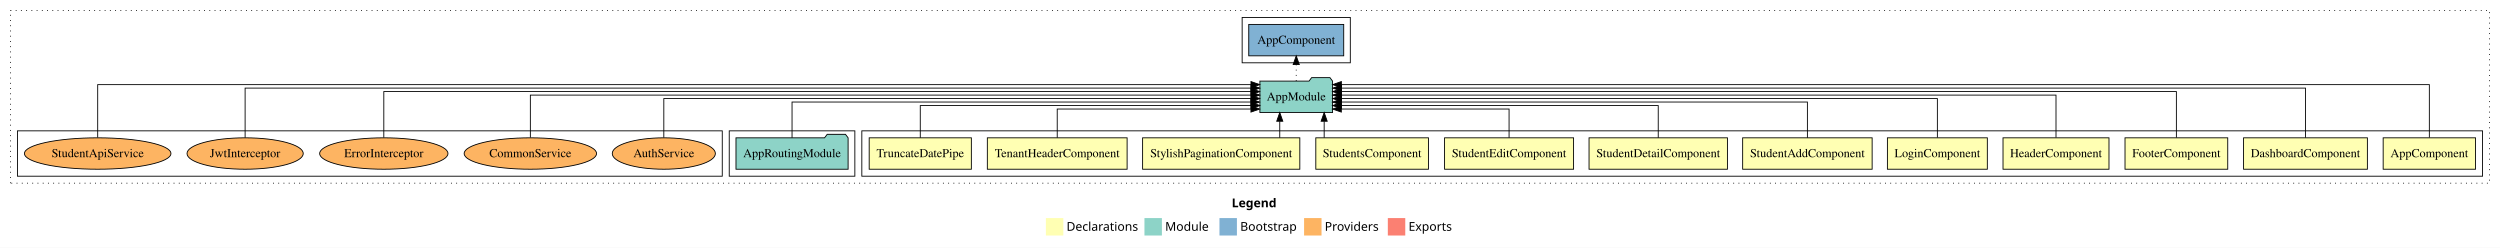
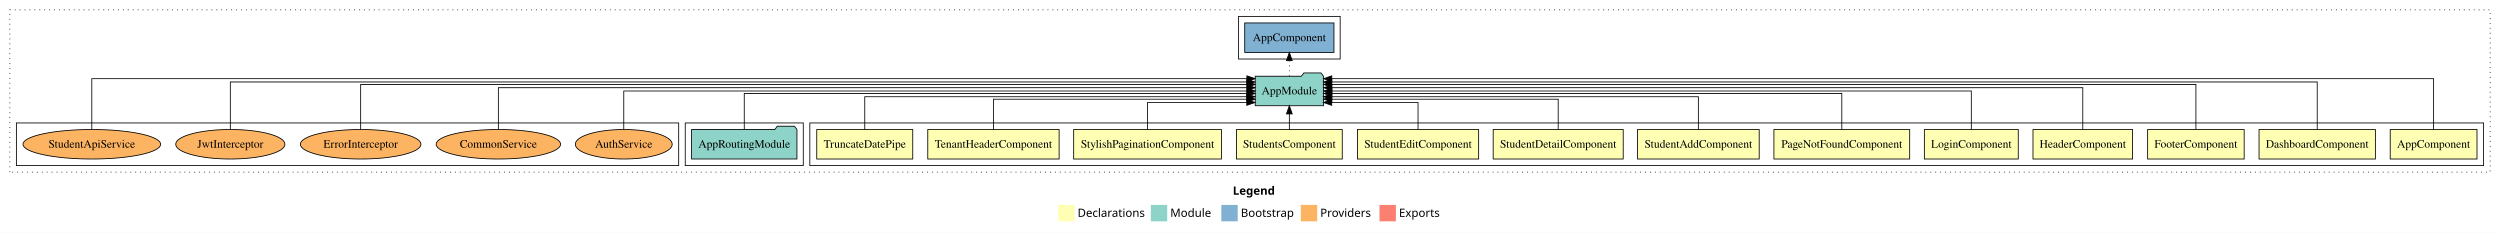
- <svg xmlns="http://www.w3.org/2000/svg" width="2866pt" height="284pt" viewBox="0.00 0.00 2866.00 284.00">
+ <svg xmlns="http://www.w3.org/2000/svg" width="3050pt" height="284pt" viewBox="0.00 0.00 3050.00 284.00">
  <g id="graph0" class="graph" transform="scale(1 1) rotate(0) translate(4 280)">
-     <polygon fill="#ffffff" stroke="transparent" points="-4,4 -4,-280 2862,-280 2862,4 -4,4" />
-     <text text-anchor="start" x="1408.009" y="-42.4" font-family="sans-serif" font-weight="bold" font-size="14.00" fill="#000000">Legend</text>
-     <polygon fill="#ffffb3" stroke="transparent" points="1195,-10 1195,-30 1215,-30 1215,-10 1195,-10" />
-     <text text-anchor="start" x="1218.629" y="-15.4" font-family="sans-serif" font-size="14.00" fill="#000000">  Declarations</text>
-     <polygon fill="#8dd3c7" stroke="transparent" points="1308,-10 1308,-30 1328,-30 1328,-10 1308,-10" />
-     <text text-anchor="start" x="1331.725" y="-15.4" font-family="sans-serif" font-size="14.00" fill="#000000">  Module</text>
-     <polygon fill="#80b1d3" stroke="transparent" points="1394,-10 1394,-30 1414,-30 1414,-10 1394,-10" />
-     <text text-anchor="start" x="1417.781" y="-15.4" font-family="sans-serif" font-size="14.00" fill="#000000">  Bootstrap</text>
-     <polygon fill="#fdb462" stroke="transparent" points="1491,-10 1491,-30 1511,-30 1511,-10 1491,-10" />
-     <text text-anchor="start" x="1514.673" y="-15.4" font-family="sans-serif" font-size="14.00" fill="#000000">  Providers</text>
-     <polygon fill="#fb8072" stroke="transparent" points="1587,-10 1587,-30 1607,-30 1607,-10 1587,-10" />
-     <text text-anchor="start" x="1610.726" y="-15.4" font-family="sans-serif" font-size="14.00" fill="#000000">  Exports</text>
+     <polygon fill="#ffffff" stroke="transparent" points="-4,4 -4,-280 3046,-280 3046,4 -4,4" />
+     <text text-anchor="start" x="1500.009" y="-42.4" font-family="sans-serif" font-weight="bold" font-size="14.00" fill="#000000">Legend</text>
+     <polygon fill="#ffffb3" stroke="transparent" points="1287,-10 1287,-30 1307,-30 1307,-10 1287,-10" />
+     <text text-anchor="start" x="1310.629" y="-15.4" font-family="sans-serif" font-size="14.00" fill="#000000">  Declarations</text>
+     <polygon fill="#8dd3c7" stroke="transparent" points="1400,-10 1400,-30 1420,-30 1420,-10 1400,-10" />
+     <text text-anchor="start" x="1423.725" y="-15.4" font-family="sans-serif" font-size="14.00" fill="#000000">  Module</text>
+     <polygon fill="#80b1d3" stroke="transparent" points="1486,-10 1486,-30 1506,-30 1506,-10 1486,-10" />
+     <text text-anchor="start" x="1509.781" y="-15.4" font-family="sans-serif" font-size="14.00" fill="#000000">  Bootstrap</text>
+     <polygon fill="#fdb462" stroke="transparent" points="1583,-10 1583,-30 1603,-30 1603,-10 1583,-10" />
+     <text text-anchor="start" x="1606.673" y="-15.4" font-family="sans-serif" font-size="14.00" fill="#000000">  Providers</text>
+     <polygon fill="#fb8072" stroke="transparent" points="1679,-10 1679,-30 1699,-30 1699,-10 1679,-10" />
+     <text text-anchor="start" x="1702.726" y="-15.4" font-family="sans-serif" font-size="14.00" fill="#000000">  Exports</text>
    <g id="clust1" class="cluster">
-       <polygon fill="none" stroke="#000000" stroke-dasharray="1,5" points="8,-70 8,-268 2850,-268 2850,-70 8,-70" />
+       <polygon fill="none" stroke="#000000" stroke-dasharray="1,5" points="8,-70 8,-268 3034,-268 3034,-70 8,-70" />
    </g>
    <g id="clust2" class="cluster">
-       <polygon fill="none" stroke="#000000" points="984,-78 984,-130 2842,-130 2842,-78 984,-78" />
+       <polygon fill="none" stroke="#000000" points="984,-78 984,-130 3026,-130 3026,-78 984,-78" />
    </g>
-     <g id="clust15" class="cluster">
+     <g id="clust16" class="cluster">
      <polygon fill="none" stroke="#000000" points="832,-78 832,-130 976,-130 976,-78 832,-78" />
    </g>
-     <g id="clust17" class="cluster">
-       <polygon fill="none" stroke="#000000" points="1420,-208 1420,-260 1544,-260 1544,-208 1420,-208" />
+     <g id="clust18" class="cluster">
+       <polygon fill="none" stroke="#000000" points="1507,-208 1507,-260 1631,-260 1631,-208 1507,-208" />
    </g>
-     <g id="clust18" class="cluster">
+     <g id="clust19" class="cluster">
      <polygon fill="none" stroke="#000000" points="16,-78 16,-130 824,-130 824,-78 16,-78" />
    </g>
    <g id="node1" class="node">
-       <polygon fill="#ffffb3" stroke="#000000" points="2833.94,-122 2728.06,-122 2728.06,-86 2833.94,-86 2833.94,-122" />
-       <text text-anchor="middle" x="2781" y="-99.8" font-family="Times,serif" font-size="14.00" fill="#000000">AppComponent</text>
+       <polygon fill="#ffffb3" stroke="#000000" points="3017.94,-122 2912.06,-122 2912.06,-86 3017.94,-86 3017.94,-122" />
+       <text text-anchor="middle" x="2965" y="-99.8" font-family="Times,serif" font-size="14.00" fill="#000000">AppComponent</text>
    </g>
-     <g id="node13" class="node">
-       <polygon fill="#8dd3c7" stroke="#000000" points="1523.657,-187 1520.657,-191 1499.657,-191 1496.657,-187 1440.343,-187 1440.343,-151 1523.657,-151 1523.657,-187" />
-       <text text-anchor="middle" x="1482" y="-164.8" font-family="Times,serif" font-size="14.00" fill="#000000">AppModule</text>
+     <g id="node14" class="node">
+       <polygon fill="#8dd3c7" stroke="#000000" points="1610.657,-187 1607.657,-191 1586.657,-191 1583.657,-187 1527.343,-187 1527.343,-151 1610.657,-151 1610.657,-187" />
+       <text text-anchor="middle" x="1569" y="-164.8" font-family="Times,serif" font-size="14.00" fill="#000000">AppModule</text>
    </g>
    <g id="edge1" class="edge">
-       <path fill="none" stroke="#000000" d="M2781,-122.323C2781,-145.66 2781,-183 2781,-183 2781,-183 1533.749,-183 1533.749,-183" />
-       <polygon fill="#000000" stroke="#000000" points="1533.749,-179.5 1523.749,-183 1533.749,-186.5 1533.749,-179.5" />
+       <path fill="none" stroke="#000000" d="M2965,-122.153C2965,-145.757 2965,-184 2965,-184 2965,-184 1620.78,-184 1620.78,-184" />
+       <polygon fill="#000000" stroke="#000000" points="1620.78,-180.5 1610.78,-184 1620.78,-187.5 1620.78,-180.5" />
    </g>
    <g id="node2" class="node">
-       <polygon fill="#ffffb3" stroke="#000000" points="2709.973,-122 2568.027,-122 2568.027,-86 2709.973,-86 2709.973,-122" />
-       <text text-anchor="middle" x="2639" y="-99.8" font-family="Times,serif" font-size="14.00" fill="#000000">DashboardComponent</text>
+       <polygon fill="#ffffb3" stroke="#000000" points="2893.973,-122 2752.027,-122 2752.027,-86 2893.973,-86 2893.973,-122" />
+       <text text-anchor="middle" x="2823" y="-99.8" font-family="Times,serif" font-size="14.00" fill="#000000">DashboardComponent</text>
    </g>
    <g id="edge2" class="edge">
-       <path fill="none" stroke="#000000" d="M2639,-122.155C2639,-144.352 2639,-179 2639,-179 2639,-179 1533.862,-179 1533.862,-179" />
-       <polygon fill="#000000" stroke="#000000" points="1533.862,-175.5 1523.862,-179 1533.862,-182.5 1533.862,-175.5" />
+       <path fill="none" stroke="#000000" d="M2823,-122.011C2823,-144.485 2823,-180 2823,-180 2823,-180 1620.723,-180 1620.723,-180" />
+       <polygon fill="#000000" stroke="#000000" points="1620.723,-176.5 1610.723,-180 1620.723,-183.5 1620.723,-176.5" />
    </g>
    <g id="node3" class="node">
-       <polygon fill="#ffffb3" stroke="#000000" points="2549.881,-122 2432.119,-122 2432.119,-86 2549.881,-86 2549.881,-122" />
-       <text text-anchor="middle" x="2491" y="-99.8" font-family="Times,serif" font-size="14.00" fill="#000000">FooterComponent</text>
+       <polygon fill="#ffffb3" stroke="#000000" points="2733.881,-122 2616.119,-122 2616.119,-86 2733.881,-86 2733.881,-122" />
+       <text text-anchor="middle" x="2675" y="-99.8" font-family="Times,serif" font-size="14.00" fill="#000000">FooterComponent</text>
    </g>
    <g id="edge3" class="edge">
-       <path fill="none" stroke="#000000" d="M2491,-122.284C2491,-143.321 2491,-175 2491,-175 2491,-175 1533.752,-175 1533.752,-175" />
-       <polygon fill="#000000" stroke="#000000" points="1533.753,-171.5 1523.752,-175 1533.752,-178.5 1533.753,-171.5" />
+       <path fill="none" stroke="#000000" d="M2675,-122.045C2675,-143.662 2675,-177 2675,-177 2675,-177 1620.671,-177 1620.671,-177" />
+       <polygon fill="#000000" stroke="#000000" points="1620.671,-173.5 1610.671,-177 1620.671,-180.5 1620.671,-173.5" />
    </g>
    <g id="node4" class="node">
-       <polygon fill="#ffffb3" stroke="#000000" points="2413.744,-122 2292.256,-122 2292.256,-86 2413.744,-86 2413.744,-122" />
-       <text text-anchor="middle" x="2353" y="-99.8" font-family="Times,serif" font-size="14.00" fill="#000000">HeaderComponent</text>
+       <polygon fill="#ffffb3" stroke="#000000" points="2597.744,-122 2476.256,-122 2476.256,-86 2597.744,-86 2597.744,-122" />
+       <text text-anchor="middle" x="2537" y="-99.8" font-family="Times,serif" font-size="14.00" fill="#000000">HeaderComponent</text>
    </g>
    <g id="edge4" class="edge">
-       <path fill="none" stroke="#000000" d="M2353,-122.308C2353,-142.145 2353,-171 2353,-171 2353,-171 1533.717,-171 1533.717,-171" />
-       <polygon fill="#000000" stroke="#000000" points="1533.717,-167.5 1523.717,-171 1533.717,-174.5 1533.717,-167.5" />
+       <path fill="none" stroke="#000000" d="M2537,-122.129C2537,-142.572 2537,-173 2537,-173 2537,-173 1620.904,-173 1620.904,-173" />
+       <polygon fill="#000000" stroke="#000000" points="1620.905,-169.5 1610.904,-173 1620.904,-176.5 1620.905,-169.5" />
    </g>
    <g id="node5" class="node">
-       <polygon fill="#ffffb3" stroke="#000000" points="2274.276,-122 2159.724,-122 2159.724,-86 2274.276,-86 2274.276,-122" />
-       <text text-anchor="middle" x="2217" y="-99.8" font-family="Times,serif" font-size="14.00" fill="#000000">LoginComponent</text>
+       <polygon fill="#ffffb3" stroke="#000000" points="2458.276,-122 2343.724,-122 2343.724,-86 2458.276,-86 2458.276,-122" />
+       <text text-anchor="middle" x="2401" y="-99.8" font-family="Times,serif" font-size="14.00" fill="#000000">LoginComponent</text>
    </g>
    <g id="edge5" class="edge">
-       <path fill="none" stroke="#000000" d="M2217,-122.222C2217,-140.828 2217,-167 2217,-167 2217,-167 1533.889,-167 1533.889,-167" />
-       <polygon fill="#000000" stroke="#000000" points="1533.889,-163.5 1523.889,-167 1533.889,-170.5 1533.889,-163.5" />
+       <path fill="none" stroke="#000000" d="M2401,-122.106C2401,-141.339 2401,-169 2401,-169 2401,-169 1620.829,-169 1620.829,-169" />
+       <polygon fill="#000000" stroke="#000000" points="1620.829,-165.5 1610.829,-169 1620.829,-172.5 1620.829,-165.5" />
    </g>
    <g id="node6" class="node">
+       <polygon fill="#ffffb3" stroke="#000000" points="2325.824,-122 2160.176,-122 2160.176,-86 2325.824,-86 2325.824,-122" />
+       <text text-anchor="middle" x="2243" y="-99.8" font-family="Times,serif" font-size="14.00" fill="#000000">PageNotFoundComponent</text>
+     </g>
+     <g id="edge6" class="edge">
+       <path fill="none" stroke="#000000" d="M2243,-122.267C2243,-140.555 2243,-166 2243,-166 2243,-166 1620.907,-166 1620.907,-166" />
+       <polygon fill="#000000" stroke="#000000" points="1620.907,-162.5 1610.907,-166 1620.907,-169.5 1620.907,-162.5" />
+     </g>
+     <g id="node7" class="node">
      <polygon fill="#ffffb3" stroke="#000000" points="2142.218,-122 1993.782,-122 1993.782,-86 2142.218,-86 2142.218,-122" />
      <text text-anchor="middle" x="2068" y="-99.8" font-family="Times,serif" font-size="14.00" fill="#000000">StudentAddComponent</text>
    </g>
-     <g id="edge6" class="edge">
-       <path fill="none" stroke="#000000" d="M2068,-122.022C2068,-139.373 2068,-163 2068,-163 2068,-163 1533.674,-163 1533.674,-163" />
-       <polygon fill="#000000" stroke="#000000" points="1533.674,-159.5 1523.674,-163 1533.674,-166.5 1533.674,-159.5" />
+     <g id="edge7" class="edge">
+       <path fill="none" stroke="#000000" d="M2068,-122.034C2068,-139.06 2068,-162 2068,-162 2068,-162 1620.686,-162 1620.686,-162" />
+       <polygon fill="#000000" stroke="#000000" points="1620.686,-158.5 1610.686,-162 1620.686,-165.5 1620.686,-158.5" />
    </g>
-     <g id="node7" class="node">
+     <g id="node8" class="node">
      <polygon fill="#ffffb3" stroke="#000000" points="1976.319,-122 1817.681,-122 1817.681,-86 1976.319,-86 1976.319,-122" />
      <text text-anchor="middle" x="1897" y="-99.8" font-family="Times,serif" font-size="14.00" fill="#000000">StudentDetailComponent</text>
    </g>
-     <g id="edge7" class="edge">
-       <path fill="none" stroke="#000000" d="M1897,-122.009C1897,-138.049 1897,-159 1897,-159 1897,-159 1533.692,-159 1533.692,-159" />
-       <polygon fill="#000000" stroke="#000000" points="1533.692,-155.5 1523.692,-159 1533.692,-162.5 1533.692,-155.5" />
+     <g id="edge8" class="edge">
+       <path fill="none" stroke="#000000" d="M1897,-122.009C1897,-138.049 1897,-159 1897,-159 1897,-159 1620.875,-159 1620.875,-159" />
+       <polygon fill="#000000" stroke="#000000" points="1620.875,-155.5 1610.875,-159 1620.875,-162.5 1620.875,-155.5" />
    </g>
-     <g id="node8" class="node">
+     <g id="node9" class="node">
      <polygon fill="#ffffb3" stroke="#000000" points="1799.945,-122 1652.055,-122 1652.055,-86 1799.945,-86 1799.945,-122" />
      <text text-anchor="middle" x="1726" y="-99.8" font-family="Times,serif" font-size="14.00" fill="#000000">StudentEditComponent</text>
    </g>
-     <g id="edge8" class="edge">
-       <path fill="none" stroke="#000000" d="M1726,-122.124C1726,-136.783 1726,-155 1726,-155 1726,-155 1533.668,-155 1533.668,-155" />
-       <polygon fill="#000000" stroke="#000000" points="1533.668,-151.5 1523.668,-155 1533.668,-158.5 1533.668,-151.5" />
+     <g id="edge9" class="edge">
+       <path fill="none" stroke="#000000" d="M1726,-122.124C1726,-136.783 1726,-155 1726,-155 1726,-155 1620.661,-155 1620.661,-155" />
+       <polygon fill="#000000" stroke="#000000" points="1620.661,-151.5 1610.661,-155 1620.661,-158.5 1620.661,-151.5" />
    </g>
-     <g id="node9" class="node">
+     <g id="node10" class="node">
      <polygon fill="#ffffb3" stroke="#000000" points="1633.556,-122 1504.444,-122 1504.444,-86 1633.556,-86 1633.556,-122" />
      <text text-anchor="middle" x="1569" y="-99.8" font-family="Times,serif" font-size="14.00" fill="#000000">StudentsComponent</text>
    </g>
-     <g id="edge9" class="edge">
-       <path fill="none" stroke="#000000" d="M1514.025,-122.106C1514.025,-122.106 1514.025,-140.991 1514.025,-140.991" />
-       <polygon fill="#000000" stroke="#000000" points="1510.525,-140.991 1514.025,-150.991 1517.525,-140.991 1510.525,-140.991" />
+     <g id="edge10" class="edge">
+       <path fill="none" stroke="#000000" d="M1569,-122.106C1569,-122.106 1569,-140.991 1569,-140.991" />
+       <polygon fill="#000000" stroke="#000000" points="1565.5,-140.991 1569,-150.991 1572.5,-140.991 1565.5,-140.991" />
    </g>
-     <g id="node10" class="node">
+     <g id="node11" class="node">
      <polygon fill="#ffffb3" stroke="#000000" points="1486.115,-122 1305.885,-122 1305.885,-86 1486.115,-86 1486.115,-122" />
      <text text-anchor="middle" x="1396" y="-99.8" font-family="Times,serif" font-size="14.00" fill="#000000">StylishPaginationComponent</text>
    </g>
-     <g id="edge10" class="edge">
-       <path fill="none" stroke="#000000" d="M1463.115,-122.106C1463.115,-122.106 1463.115,-140.991 1463.115,-140.991" />
-       <polygon fill="#000000" stroke="#000000" points="1459.615,-140.991 1463.115,-150.991 1466.615,-140.991 1459.615,-140.991" />
+     <g id="edge11" class="edge">
+       <path fill="none" stroke="#000000" d="M1396,-122.124C1396,-136.783 1396,-155 1396,-155 1396,-155 1517.121,-155 1517.121,-155" />
+       <polygon fill="#000000" stroke="#000000" points="1517.122,-158.5 1527.121,-155 1517.121,-151.5 1517.122,-158.5" />
    </g>
-     <g id="node11" class="node">
+     <g id="node12" class="node">
      <polygon fill="#ffffb3" stroke="#000000" points="1288.116,-122 1127.884,-122 1127.884,-86 1288.116,-86 1288.116,-122" />
      <text text-anchor="middle" x="1208" y="-99.8" font-family="Times,serif" font-size="14.00" fill="#000000">TenantHeaderComponent</text>
    </g>
-     <g id="edge11" class="edge">
-       <path fill="none" stroke="#000000" d="M1208,-122.124C1208,-136.783 1208,-155 1208,-155 1208,-155 1430.087,-155 1430.087,-155" />
-       <polygon fill="#000000" stroke="#000000" points="1430.087,-158.5 1440.087,-155 1430.087,-151.5 1430.087,-158.5" />
+     <g id="edge12" class="edge">
+       <path fill="none" stroke="#000000" d="M1208,-122.009C1208,-138.049 1208,-159 1208,-159 1208,-159 1517.236,-159 1517.236,-159" />
+       <polygon fill="#000000" stroke="#000000" points="1517.236,-162.5 1527.236,-159 1517.236,-155.5 1517.236,-162.5" />
    </g>
-     <g id="node12" class="node">
+     <g id="node13" class="node">
      <polygon fill="#ffffb3" stroke="#000000" points="1109.562,-122 992.438,-122 992.438,-86 1109.562,-86 1109.562,-122" />
      <text text-anchor="middle" x="1051" y="-99.8" font-family="Times,serif" font-size="14.00" fill="#000000">TruncateDatePipe</text>
    </g>
-     <g id="edge12" class="edge">
-       <path fill="none" stroke="#000000" d="M1051,-122.009C1051,-138.049 1051,-159 1051,-159 1051,-159 1430.282,-159 1430.282,-159" />
-       <polygon fill="#000000" stroke="#000000" points="1430.282,-162.5 1440.282,-159 1430.282,-155.5 1430.282,-162.5" />
+     <g id="edge13" class="edge">
+       <path fill="none" stroke="#000000" d="M1051,-122.034C1051,-139.06 1051,-162 1051,-162 1051,-162 1517.049,-162 1517.049,-162" />
+       <polygon fill="#000000" stroke="#000000" points="1517.049,-165.5 1527.049,-162 1517.049,-158.5 1517.049,-165.5" />
+     </g>
+     <g id="node16" class="node">
+       <polygon fill="#80b1d3" stroke="#000000" points="1623.439,-252 1514.561,-252 1514.561,-216 1623.439,-216 1623.439,-252" />
+       <text text-anchor="middle" x="1569" y="-229.8" font-family="Times,serif" font-size="14.00" fill="#000000">AppComponent </text>
+     </g>
+     <g id="edge15" class="edge">
+       <path fill="none" stroke="#000000" stroke-dasharray="1,5" d="M1569,-187.106C1569,-187.106 1569,-205.991 1569,-205.991" />
+       <polygon fill="#000000" stroke="#000000" points="1565.5,-205.991 1569,-215.991 1572.5,-205.991 1565.5,-205.991" />
    </g>
    <g id="node15" class="node">
-       <polygon fill="#80b1d3" stroke="#000000" points="1536.439,-252 1427.561,-252 1427.561,-216 1536.439,-216 1536.439,-252" />
-       <text text-anchor="middle" x="1482" y="-229.8" font-family="Times,serif" font-size="14.00" fill="#000000">AppComponent </text>
-     </g>
-     <g id="edge14" class="edge">
-       <path fill="none" stroke="#000000" stroke-dasharray="1,5" d="M1482,-187.106C1482,-187.106 1482,-205.991 1482,-205.991" />
-       <polygon fill="#000000" stroke="#000000" points="1478.5,-205.991 1482,-215.991 1485.5,-205.991 1478.5,-205.991" />
-     </g>
-     <g id="node14" class="node">
      <polygon fill="#8dd3c7" stroke="#000000" points="968.274,-122 965.274,-126 944.274,-126 941.274,-122 839.726,-122 839.726,-86 968.274,-86 968.274,-122" />
      <text text-anchor="middle" x="904" y="-99.8" font-family="Times,serif" font-size="14.00" fill="#000000">AppRoutingModule</text>
    </g>
-     <g id="edge13" class="edge">
-       <path fill="none" stroke="#000000" d="M904,-122.022C904,-139.373 904,-163 904,-163 904,-163 1429.966,-163 1429.966,-163" />
-       <polygon fill="#000000" stroke="#000000" points="1429.966,-166.5 1439.966,-163 1429.966,-159.5 1429.966,-166.5" />
+     <g id="edge14" class="edge">
+       <path fill="none" stroke="#000000" d="M904,-122.267C904,-140.555 904,-166 904,-166 904,-166 1517.149,-166 1517.149,-166" />
+       <polygon fill="#000000" stroke="#000000" points="1517.149,-169.5 1527.149,-166 1517.149,-162.5 1517.149,-169.5" />
    </g>
-     <g id="node16" class="node">
+     <g id="node17" class="node">
      <ellipse fill="#fdb462" stroke="#000000" cx="757" cy="-104" rx="59.108" ry="18" />
      <text text-anchor="middle" x="757" y="-99.8" font-family="Times,serif" font-size="14.00" fill="#000000">AuthService</text>
    </g>
-     <g id="edge15" class="edge">
-       <path fill="none" stroke="#000000" d="M757,-122.222C757,-140.828 757,-167 757,-167 757,-167 1430.152,-167 1430.152,-167" />
-       <polygon fill="#000000" stroke="#000000" points="1430.152,-170.5 1440.152,-167 1430.152,-163.5 1430.152,-170.5" />
+     <g id="edge16" class="edge">
+       <path fill="none" stroke="#000000" d="M757,-122.106C757,-141.339 757,-169 757,-169 757,-169 1517.335,-169 1517.335,-169" />
+       <polygon fill="#000000" stroke="#000000" points="1517.335,-172.5 1527.335,-169 1517.335,-165.5 1517.335,-172.5" />
    </g>
-     <g id="node17" class="node">
+     <g id="node18" class="node">
      <ellipse fill="#fdb462" stroke="#000000" cx="604" cy="-104" rx="75.884" ry="18" />
      <text text-anchor="middle" x="604" y="-99.8" font-family="Times,serif" font-size="14.00" fill="#000000">CommonService</text>
    </g>
-     <g id="edge16" class="edge">
-       <path fill="none" stroke="#000000" d="M604,-122.308C604,-142.145 604,-171 604,-171 604,-171 1430.243,-171 1430.243,-171" />
-       <polygon fill="#000000" stroke="#000000" points="1430.243,-174.5 1440.243,-171 1430.243,-167.5 1430.243,-174.5" />
+     <g id="edge17" class="edge">
+       <path fill="none" stroke="#000000" d="M604,-122.129C604,-142.572 604,-173 604,-173 604,-173 1517.225,-173 1517.225,-173" />
+       <polygon fill="#000000" stroke="#000000" points="1517.226,-176.5 1527.225,-173 1517.225,-169.5 1517.226,-176.5" />
    </g>
-     <g id="node18" class="node">
+     <g id="node19" class="node">
      <ellipse fill="#fdb462" stroke="#000000" cx="436" cy="-104" rx="73.533" ry="18" />
      <text text-anchor="middle" x="436" y="-99.8" font-family="Times,serif" font-size="14.00" fill="#000000">ErrorInterceptor</text>
    </g>
-     <g id="edge17" class="edge">
-       <path fill="none" stroke="#000000" d="M436,-122.284C436,-143.321 436,-175 436,-175 436,-175 1430.026,-175 1430.026,-175" />
-       <polygon fill="#000000" stroke="#000000" points="1430.026,-178.5 1440.026,-175 1430.026,-171.5 1430.026,-178.5" />
+     <g id="edge18" class="edge">
+       <path fill="none" stroke="#000000" d="M436,-122.045C436,-143.662 436,-177 436,-177 436,-177 1517.332,-177 1517.332,-177" />
+       <polygon fill="#000000" stroke="#000000" points="1517.332,-180.5 1527.332,-177 1517.332,-173.5 1517.332,-180.5" />
    </g>
-     <g id="node19" class="node">
+     <g id="node20" class="node">
      <ellipse fill="#fdb462" stroke="#000000" cx="277" cy="-104" rx="66.609" ry="18" />
      <text text-anchor="middle" x="277" y="-99.8" font-family="Times,serif" font-size="14.00" fill="#000000">JwtInterceptor</text>
    </g>
-     <g id="edge18" class="edge">
-       <path fill="none" stroke="#000000" d="M277,-122.155C277,-144.352 277,-179 277,-179 277,-179 1430.171,-179 1430.171,-179" />
-       <polygon fill="#000000" stroke="#000000" points="1430.171,-182.5 1440.171,-179 1430.171,-175.5 1430.171,-182.5" />
+     <g id="edge19" class="edge">
+       <path fill="none" stroke="#000000" d="M277,-122.011C277,-144.485 277,-180 277,-180 277,-180 1517.112,-180 1517.112,-180" />
+       <polygon fill="#000000" stroke="#000000" points="1517.112,-183.5 1527.112,-180 1517.112,-176.5 1517.112,-183.5" />
    </g>
-     <g id="node20" class="node">
+     <g id="node21" class="node">
      <ellipse fill="#fdb462" stroke="#000000" cx="108" cy="-104" rx="83.966" ry="18" />
      <text text-anchor="middle" x="108" y="-99.8" font-family="Times,serif" font-size="14.00" fill="#000000">StudentApiService</text>
    </g>
-     <g id="edge19" class="edge">
-       <path fill="none" stroke="#000000" d="M108,-122.323C108,-145.66 108,-183 108,-183 108,-183 1430.129,-183 1430.129,-183" />
-       <polygon fill="#000000" stroke="#000000" points="1430.129,-186.5 1440.129,-183 1430.129,-179.5 1430.129,-186.5" />
+     <g id="edge20" class="edge">
+       <path fill="none" stroke="#000000" d="M108,-122.153C108,-145.757 108,-184 108,-184 108,-184 1517.241,-184 1517.241,-184" />
+       <polygon fill="#000000" stroke="#000000" points="1517.241,-187.5 1527.241,-184 1517.24,-180.5 1517.241,-187.5" />
    </g>
  </g>
</svg>
